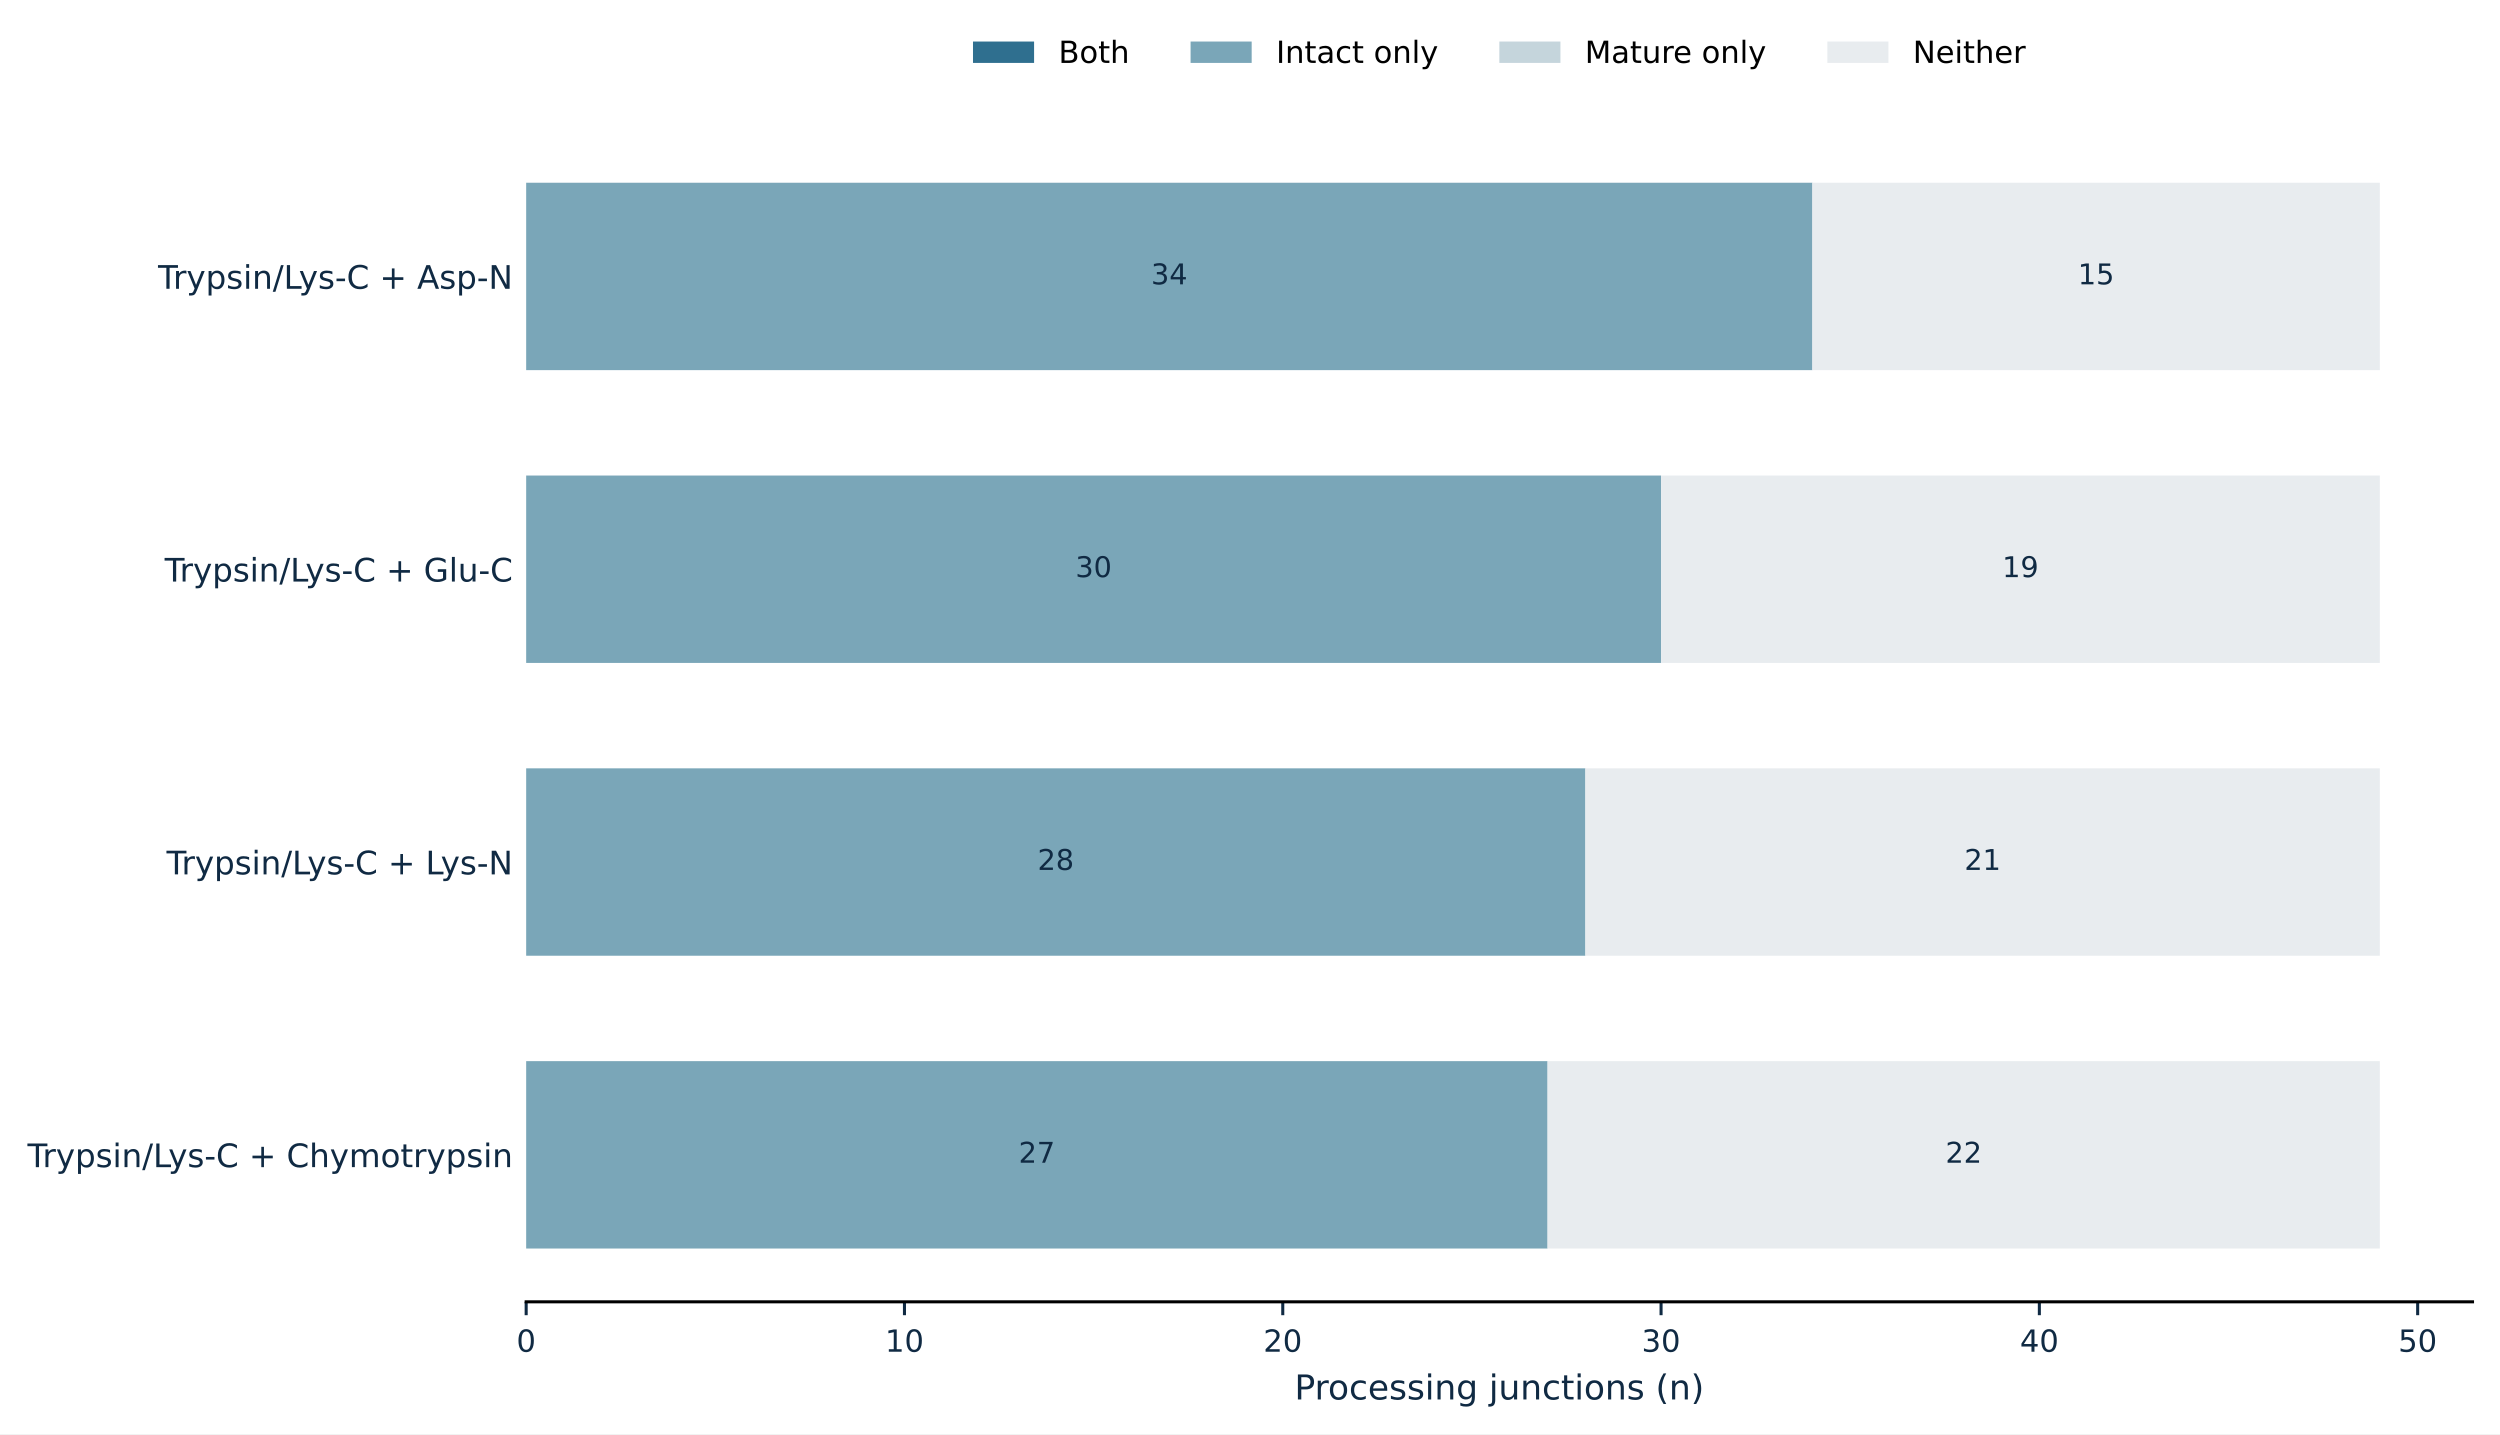
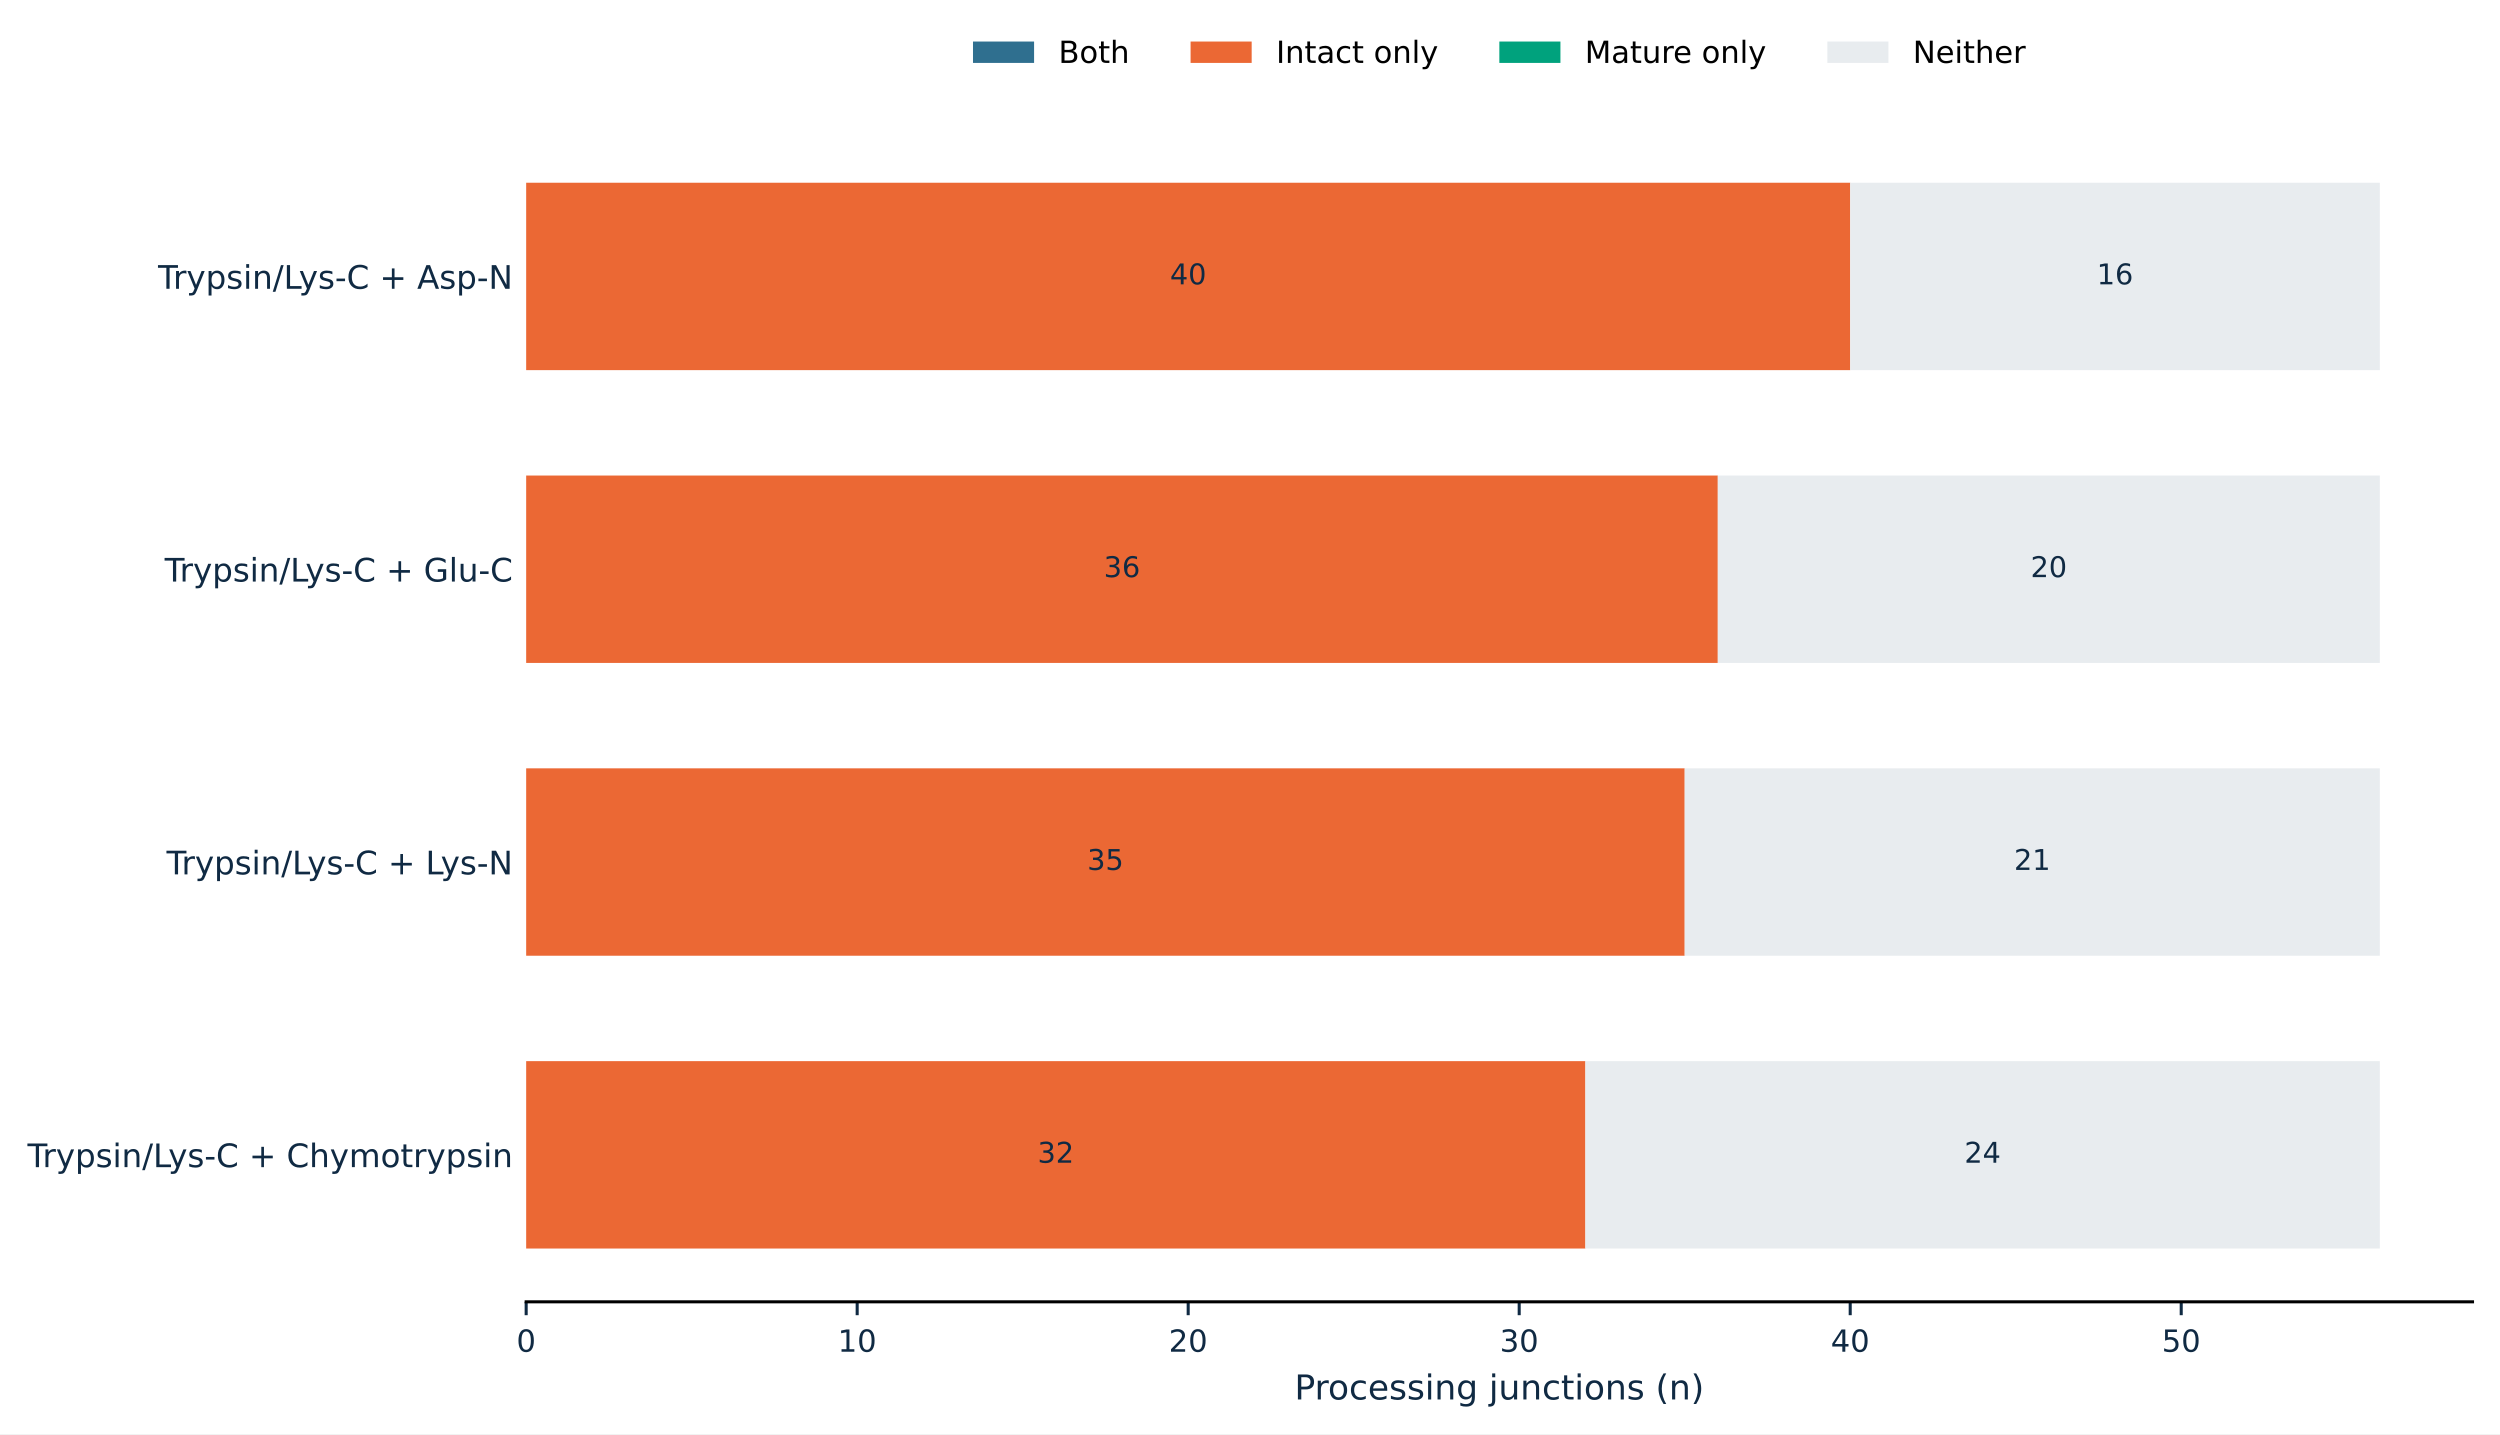
<svg xmlns="http://www.w3.org/2000/svg" xmlns:xlink="http://www.w3.org/1999/xlink" width="654.78pt" height="375.615pt" viewBox="0 0 654.78 375.615" version="1.1">
  <defs>
    <style type="text/css">*{stroke-linejoin: round; stroke-linecap: butt}</style>
  </defs>
  <g id="figure_1">
    <g id="patch_1">
      <path d="M 0 375.615 L 654.78 375.615 L 654.78 0 L 0 0 z " style="fill: #ffffff" />
    </g>
    <g id="axes_1">
      <g id="patch_2">
        <path d="M 137.81 340.962 L 647.58 340.962 L 647.58 33.906 L 137.81 33.906 z " style="fill: #ffffff" />
      </g>
      <g id="patch_3">
        <path d="M 137.81 327.005 L 137.81 327.005 L 137.81 277.925 L 137.81 277.925 z " clip-path="url(#pe9ad11eda8)" style="fill: #2f6f8f" />
      </g>
      <g id="patch_4">
        <path d="M 137.81 250.318 L 137.81 250.318 L 137.81 201.238 L 137.81 201.238 z " clip-path="url(#pe9ad11eda8)" style="fill: #2f6f8f" />
      </g>
      <g id="patch_5">
        <path d="M 137.81 173.63 L 137.81 173.63 L 137.81 124.55 L 137.81 124.55 z " clip-path="url(#pe9ad11eda8)" style="fill: #2f6f8f" />
      </g>
      <g id="patch_6">
        <path d="M 137.81 96.943 L 137.81 96.943 L 137.81 47.863 L 137.81 47.863 z " clip-path="url(#pe9ad11eda8)" style="fill: #2f6f8f" />
      </g>
      <g id="patch_7">
-         <path d="M 137.81 327.005 L 405.327 327.005 L 405.327 277.925 L 137.81 277.925 z " clip-path="url(#pe9ad11eda8)" style="fill: #7aa6b8" />
+         <path d="M 137.81 327.005 L 415.235 327.005 L 415.235 277.925 L 137.81 277.925 z " clip-path="url(#pe9ad11eda8)" style="fill: #eb6834" />
      </g>
      <g id="patch_8">
-         <path d="M 137.81 250.318 L 415.235 250.318 L 415.235 201.238 L 137.81 201.238 z " clip-path="url(#pe9ad11eda8)" style="fill: #7aa6b8" />
+         <path d="M 137.81 250.318 L 441.244 250.318 L 441.244 201.238 L 137.81 201.238 z " clip-path="url(#pe9ad11eda8)" style="fill: #eb6834" />
      </g>
      <g id="patch_9">
-         <path d="M 137.81 173.63 L 435.052 173.63 L 435.052 124.55 L 137.81 124.55 z " clip-path="url(#pe9ad11eda8)" style="fill: #7aa6b8" />
+         <path d="M 137.81 173.63 L 449.914 173.63 L 449.914 124.55 L 137.81 124.55 z " clip-path="url(#pe9ad11eda8)" style="fill: #eb6834" />
      </g>
      <g id="patch_10">
-         <path d="M 137.81 96.943 L 474.684 96.943 L 474.684 47.863 L 137.81 47.863 z " clip-path="url(#pe9ad11eda8)" style="fill: #7aa6b8" />
+         <path d="M 137.81 96.943 L 484.592 96.943 L 484.592 47.863 L 137.81 47.863 z " clip-path="url(#pe9ad11eda8)" style="fill: #eb6834" />
      </g>
      <g id="patch_11">
-         <path d="M 405.327 327.005 L 405.327 327.005 L 405.327 277.925 L 405.327 277.925 z " clip-path="url(#pe9ad11eda8)" style="fill: #c5d5dc" />
+         <path d="M 415.235 327.005 L 415.235 327.005 L 415.235 277.925 L 415.235 277.925 z " clip-path="url(#pe9ad11eda8)" style="fill: #00a27d" />
      </g>
      <g id="patch_12">
-         <path d="M 415.235 250.318 L 415.235 250.318 L 415.235 201.238 L 415.235 201.238 z " clip-path="url(#pe9ad11eda8)" style="fill: #c5d5dc" />
+         <path d="M 441.244 250.318 L 441.244 250.318 L 441.244 201.238 L 441.244 201.238 z " clip-path="url(#pe9ad11eda8)" style="fill: #00a27d" />
      </g>
      <g id="patch_13">
-         <path d="M 435.052 173.63 L 435.052 173.63 L 435.052 124.55 L 435.052 124.55 z " clip-path="url(#pe9ad11eda8)" style="fill: #c5d5dc" />
+         <path d="M 449.914 173.63 L 449.914 173.63 L 449.914 124.55 L 449.914 124.55 z " clip-path="url(#pe9ad11eda8)" style="fill: #00a27d" />
      </g>
      <g id="patch_14">
-         <path d="M 474.684 96.943 L 474.684 96.943 L 474.684 47.863 L 474.684 47.863 z " clip-path="url(#pe9ad11eda8)" style="fill: #c5d5dc" />
+         <path d="M 484.592 96.943 L 484.592 96.943 L 484.592 47.863 L 484.592 47.863 z " clip-path="url(#pe9ad11eda8)" style="fill: #00a27d" />
      </g>
      <g id="patch_15">
-         <path d="M 405.327 327.005 L 623.305 327.005 L 623.305 277.925 L 405.327 277.925 z " clip-path="url(#pe9ad11eda8)" style="fill: #e8ecef" />
+         <path d="M 415.235 327.005 L 623.305 327.005 L 623.305 277.925 L 415.235 277.925 z " clip-path="url(#pe9ad11eda8)" style="fill: #e8ecef" />
      </g>
      <g id="patch_16">
-         <path d="M 415.235 250.318 L 623.305 250.318 L 623.305 201.238 L 415.235 201.238 z " clip-path="url(#pe9ad11eda8)" style="fill: #e8ecef" />
+         <path d="M 441.244 250.318 L 623.305 250.318 L 623.305 201.238 L 441.244 201.238 z " clip-path="url(#pe9ad11eda8)" style="fill: #e8ecef" />
      </g>
      <g id="patch_17">
-         <path d="M 435.052 173.63 L 623.305 173.63 L 623.305 124.55 L 435.052 124.55 z " clip-path="url(#pe9ad11eda8)" style="fill: #e8ecef" />
+         <path d="M 449.914 173.63 L 623.305 173.63 L 623.305 124.55 L 449.914 124.55 z " clip-path="url(#pe9ad11eda8)" style="fill: #e8ecef" />
      </g>
      <g id="patch_18">
-         <path d="M 474.684 96.943 L 623.305 96.943 L 623.305 47.863 L 474.684 47.863 z " clip-path="url(#pe9ad11eda8)" style="fill: #e8ecef" />
+         <path d="M 484.592 96.943 L 623.305 96.943 L 623.305 47.863 L 484.592 47.863 z " clip-path="url(#pe9ad11eda8)" style="fill: #e8ecef" />
      </g>
      <g id="matplotlib.axis_1">
        <g id="xtick_1">
          <g id="line2d_1">
            <defs>
              <path id="ma502ccc87b" d="M 0 0 L 0 3.5 " style="stroke: #102a43; stroke-width: 0.8" />
            </defs>
            <g>
              <use xlink:href="#ma502ccc87b" x="137.81" y="340.962" style="fill: #102a43; stroke: #102a43; stroke-width: 0.8" />
            </g>
          </g>
          <g id="text_1">
            <g style="fill: #102a43" transform="translate(135.2645 354.0412) scale(0.08 -0.08)">
              <defs>
                <path id="DejaVuSans-30" d="M 2034 4250 Q 1547 4250 1301 3770 Q 1056 3291 1056 2328 Q 1056 1369 1301 889 Q 1547 409 2034 409 Q 2525 409 2770 889 Q 3016 1369 3016 2328 Q 3016 3291 2770 3770 Q 2525 4250 2034 4250 z M 2034 4750 Q 2819 4750 3233 4129 Q 3647 3509 3647 2328 Q 3647 1150 3233 529 Q 2819 -91 2034 -91 Q 1250 -91 836 529 Q 422 1150 422 2328 Q 422 3509 836 4129 Q 1250 4750 2034 4750 z " transform="scale(0.015625)" />
              </defs>
              <use xlink:href="#DejaVuSans-30" />
            </g>
          </g>
        </g>
        <g id="xtick_2">
          <g id="line2d_2">
            <g>
-               <use xlink:href="#ma502ccc87b" x="236.89" y="340.962" style="fill: #102a43; stroke: #102a43; stroke-width: 0.8" />
+               <use xlink:href="#ma502ccc87b" x="224.505" y="340.962" style="fill: #102a43; stroke: #102a43; stroke-width: 0.8" />
            </g>
          </g>
          <g id="text_2">
-             <g style="fill: #102a43" transform="translate(231.8002 354.0412) scale(0.08 -0.08)">
+             <g style="fill: #102a43" transform="translate(219.4151 354.0412) scale(0.08 -0.08)">
              <defs>
                <path id="DejaVuSans-31" d="M 794 531 L 1825 531 L 1825 4091 L 703 3866 L 703 4441 L 1819 4666 L 2450 4666 L 2450 531 L 3481 531 L 3481 0 L 794 0 L 794 531 z " transform="scale(0.015625)" />
              </defs>
              <use xlink:href="#DejaVuSans-31" />
              <use xlink:href="#DejaVuSans-30" transform="translate(63.62305 0)" />
            </g>
          </g>
        </g>
        <g id="xtick_3">
          <g id="line2d_3">
            <g>
-               <use xlink:href="#ma502ccc87b" x="335.971" y="340.962" style="fill: #102a43; stroke: #102a43; stroke-width: 0.8" />
+               <use xlink:href="#ma502ccc87b" x="311.201" y="340.962" style="fill: #102a43; stroke: #102a43; stroke-width: 0.8" />
            </g>
          </g>
          <g id="text_3">
-             <g style="fill: #102a43" transform="translate(330.8809 354.0412) scale(0.08 -0.08)">
+             <g style="fill: #102a43" transform="translate(306.1107 354.0412) scale(0.08 -0.08)">
              <defs>
                <path id="DejaVuSans-32" d="M 1228 531 L 3431 531 L 3431 0 L 469 0 L 469 531 Q 828 903 1448 1529 Q 2069 2156 2228 2338 Q 2531 2678 2651 2914 Q 2772 3150 2772 3378 Q 2772 3750 2511 3984 Q 2250 4219 1831 4219 Q 1534 4219 1204 4116 Q 875 4013 500 3803 L 500 4441 Q 881 4594 1212 4672 Q 1544 4750 1819 4750 Q 2544 4750 2975 4387 Q 3406 4025 3406 3419 Q 3406 3131 3298 2873 Q 3191 2616 2906 2266 Q 2828 2175 2409 1742 Q 1991 1309 1228 531 z " transform="scale(0.015625)" />
              </defs>
              <use xlink:href="#DejaVuSans-32" />
              <use xlink:href="#DejaVuSans-30" transform="translate(63.62305 0)" />
            </g>
          </g>
        </g>
        <g id="xtick_4">
          <g id="line2d_4">
            <g>
-               <use xlink:href="#ma502ccc87b" x="435.052" y="340.962" style="fill: #102a43; stroke: #102a43; stroke-width: 0.8" />
+               <use xlink:href="#ma502ccc87b" x="397.896" y="340.962" style="fill: #102a43; stroke: #102a43; stroke-width: 0.8" />
            </g>
          </g>
          <g id="text_4">
-             <g style="fill: #102a43" transform="translate(429.9615 354.0412) scale(0.08 -0.08)">
+             <g style="fill: #102a43" transform="translate(392.8063 354.0412) scale(0.08 -0.08)">
              <defs>
                <path id="DejaVuSans-33" d="M 2597 2516 Q 3050 2419 3304 2112 Q 3559 1806 3559 1356 Q 3559 666 3084 287 Q 2609 -91 1734 -91 Q 1441 -91 1130 -33 Q 819 25 488 141 L 488 750 Q 750 597 1062 519 Q 1375 441 1716 441 Q 2309 441 2620 675 Q 2931 909 2931 1356 Q 2931 1769 2642 2001 Q 2353 2234 1838 2234 L 1294 2234 L 1294 2753 L 1863 2753 Q 2328 2753 2575 2939 Q 2822 3125 2822 3475 Q 2822 3834 2567 4026 Q 2313 4219 1838 4219 Q 1578 4219 1281 4162 Q 984 4106 628 3988 L 628 4550 Q 988 4650 1302 4700 Q 1616 4750 1894 4750 Q 2613 4750 3031 4423 Q 3450 4097 3450 3541 Q 3450 3153 3228 2886 Q 3006 2619 2597 2516 z " transform="scale(0.015625)" />
              </defs>
              <use xlink:href="#DejaVuSans-33" />
              <use xlink:href="#DejaVuSans-30" transform="translate(63.62305 0)" />
            </g>
          </g>
        </g>
        <g id="xtick_5">
          <g id="line2d_5">
            <g>
-               <use xlink:href="#ma502ccc87b" x="534.132" y="340.962" style="fill: #102a43; stroke: #102a43; stroke-width: 0.8" />
+               <use xlink:href="#ma502ccc87b" x="484.592" y="340.962" style="fill: #102a43; stroke: #102a43; stroke-width: 0.8" />
            </g>
          </g>
          <g id="text_5">
-             <g style="fill: #102a43" transform="translate(529.0422 354.0412) scale(0.08 -0.08)">
+             <g style="fill: #102a43" transform="translate(479.5018 354.0412) scale(0.08 -0.08)">
              <defs>
                <path id="DejaVuSans-34" d="M 2419 4116 L 825 1625 L 2419 1625 L 2419 4116 z M 2253 4666 L 3047 4666 L 3047 1625 L 3713 1625 L 3713 1100 L 3047 1100 L 3047 0 L 2419 0 L 2419 1100 L 313 1100 L 313 1709 L 2253 4666 z " transform="scale(0.015625)" />
              </defs>
              <use xlink:href="#DejaVuSans-34" />
              <use xlink:href="#DejaVuSans-30" transform="translate(63.62305 0)" />
            </g>
          </g>
        </g>
        <g id="xtick_6">
          <g id="line2d_6">
            <g>
-               <use xlink:href="#ma502ccc87b" x="633.213" y="340.962" style="fill: #102a43; stroke: #102a43; stroke-width: 0.8" />
+               <use xlink:href="#ma502ccc87b" x="571.287" y="340.962" style="fill: #102a43; stroke: #102a43; stroke-width: 0.8" />
            </g>
          </g>
          <g id="text_6">
-             <g style="fill: #102a43" transform="translate(628.1228 354.0412) scale(0.08 -0.08)">
+             <g style="fill: #102a43" transform="translate(566.1974 354.0412) scale(0.08 -0.08)">
              <defs>
                <path id="DejaVuSans-35" d="M 691 4666 L 3169 4666 L 3169 4134 L 1269 4134 L 1269 2991 Q 1406 3038 1543 3061 Q 1681 3084 1819 3084 Q 2600 3084 3056 2656 Q 3513 2228 3513 1497 Q 3513 744 3044 326 Q 2575 -91 1722 -91 Q 1428 -91 1123 -41 Q 819 9 494 109 L 494 744 Q 775 591 1075 516 Q 1375 441 1709 441 Q 2250 441 2565 725 Q 2881 1009 2881 1497 Q 2881 1984 2565 2268 Q 2250 2553 1709 2553 Q 1456 2553 1204 2497 Q 953 2441 691 2322 L 691 4666 z " transform="scale(0.015625)" />
              </defs>
              <use xlink:href="#DejaVuSans-35" />
              <use xlink:href="#DejaVuSans-30" transform="translate(63.62305 0)" />
            </g>
          </g>
        </g>
        <g id="text_7">
          <g style="fill: #102a43" transform="translate(339.0517 366.5436) scale(0.09 -0.09)">
            <defs>
              <path id="DejaVuSans-50" d="M 1259 4147 L 1259 2394 L 2053 2394 Q 2494 2394 2734 2622 Q 2975 2850 2975 3272 Q 2975 3691 2734 3919 Q 2494 4147 2053 4147 L 1259 4147 z M 628 4666 L 2053 4666 Q 2838 4666 3239 4311 Q 3641 3956 3641 3272 Q 3641 2581 3239 2228 Q 2838 1875 2053 1875 L 1259 1875 L 1259 0 L 628 0 L 628 4666 z " transform="scale(0.015625)" />
              <path id="DejaVuSans-72" d="M 2631 2963 Q 2534 3019 2420 3045 Q 2306 3072 2169 3072 Q 1681 3072 1420 2755 Q 1159 2438 1159 1844 L 1159 0 L 581 0 L 581 3500 L 1159 3500 L 1159 2956 Q 1341 3275 1631 3429 Q 1922 3584 2338 3584 Q 2397 3584 2469 3576 Q 2541 3569 2628 3553 L 2631 2963 z " transform="scale(0.015625)" />
              <path id="DejaVuSans-6f" d="M 1959 3097 Q 1497 3097 1228 2736 Q 959 2375 959 1747 Q 959 1119 1226 758 Q 1494 397 1959 397 Q 2419 397 2687 759 Q 2956 1122 2956 1747 Q 2956 2369 2687 2733 Q 2419 3097 1959 3097 z M 1959 3584 Q 2709 3584 3137 3096 Q 3566 2609 3566 1747 Q 3566 888 3137 398 Q 2709 -91 1959 -91 Q 1206 -91 779 398 Q 353 888 353 1747 Q 353 2609 779 3096 Q 1206 3584 1959 3584 z " transform="scale(0.015625)" />
              <path id="DejaVuSans-63" d="M 3122 3366 L 3122 2828 Q 2878 2963 2633 3030 Q 2388 3097 2138 3097 Q 1578 3097 1268 2742 Q 959 2388 959 1747 Q 959 1106 1268 751 Q 1578 397 2138 397 Q 2388 397 2633 464 Q 2878 531 3122 666 L 3122 134 Q 2881 22 2623 -34 Q 2366 -91 2075 -91 Q 1284 -91 818 406 Q 353 903 353 1747 Q 353 2603 823 3093 Q 1294 3584 2113 3584 Q 2378 3584 2631 3529 Q 2884 3475 3122 3366 z " transform="scale(0.015625)" />
              <path id="DejaVuSans-65" d="M 3597 1894 L 3597 1613 L 953 1613 Q 991 1019 1311 708 Q 1631 397 2203 397 Q 2534 397 2845 478 Q 3156 559 3463 722 L 3463 178 Q 3153 47 2828 -22 Q 2503 -91 2169 -91 Q 1331 -91 842 396 Q 353 884 353 1716 Q 353 2575 817 3079 Q 1281 3584 2069 3584 Q 2775 3584 3186 3129 Q 3597 2675 3597 1894 z M 3022 2063 Q 3016 2534 2758 2815 Q 2500 3097 2075 3097 Q 1594 3097 1305 2825 Q 1016 2553 972 2059 L 3022 2063 z " transform="scale(0.015625)" />
              <path id="DejaVuSans-73" d="M 2834 3397 L 2834 2853 Q 2591 2978 2328 3040 Q 2066 3103 1784 3103 Q 1356 3103 1142 2972 Q 928 2841 928 2578 Q 928 2378 1081 2264 Q 1234 2150 1697 2047 L 1894 2003 Q 2506 1872 2764 1633 Q 3022 1394 3022 966 Q 3022 478 2636 193 Q 2250 -91 1575 -91 Q 1294 -91 989 -36 Q 684 19 347 128 L 347 722 Q 666 556 975 473 Q 1284 391 1588 391 Q 1994 391 2212 530 Q 2431 669 2431 922 Q 2431 1156 2273 1281 Q 2116 1406 1581 1522 L 1381 1569 Q 847 1681 609 1914 Q 372 2147 372 2553 Q 372 3047 722 3315 Q 1072 3584 1716 3584 Q 2034 3584 2315 3537 Q 2597 3491 2834 3397 z " transform="scale(0.015625)" />
              <path id="DejaVuSans-69" d="M 603 3500 L 1178 3500 L 1178 0 L 603 0 L 603 3500 z M 603 4863 L 1178 4863 L 1178 4134 L 603 4134 L 603 4863 z " transform="scale(0.015625)" />
              <path id="DejaVuSans-6e" d="M 3513 2113 L 3513 0 L 2938 0 L 2938 2094 Q 2938 2591 2744 2837 Q 2550 3084 2163 3084 Q 1697 3084 1428 2787 Q 1159 2491 1159 1978 L 1159 0 L 581 0 L 581 3500 L 1159 3500 L 1159 2956 Q 1366 3272 1645 3428 Q 1925 3584 2291 3584 Q 2894 3584 3203 3211 Q 3513 2838 3513 2113 z " transform="scale(0.015625)" />
              <path id="DejaVuSans-67" d="M 2906 1791 Q 2906 2416 2648 2759 Q 2391 3103 1925 3103 Q 1463 3103 1205 2759 Q 947 2416 947 1791 Q 947 1169 1205 825 Q 1463 481 1925 481 Q 2391 481 2648 825 Q 2906 1169 2906 1791 z M 3481 434 Q 3481 -459 3084 -895 Q 2688 -1331 1869 -1331 Q 1566 -1331 1297 -1286 Q 1028 -1241 775 -1147 L 775 -588 Q 1028 -725 1275 -790 Q 1522 -856 1778 -856 Q 2344 -856 2625 -561 Q 2906 -266 2906 331 L 2906 616 Q 2728 306 2450 153 Q 2172 0 1784 0 Q 1141 0 747 490 Q 353 981 353 1791 Q 353 2603 747 3093 Q 1141 3584 1784 3584 Q 2172 3584 2450 3431 Q 2728 3278 2906 2969 L 2906 3500 L 3481 3500 L 3481 434 z " transform="scale(0.015625)" />
              <path id="DejaVuSans-20" transform="scale(0.015625)" />
              <path id="DejaVuSans-6a" d="M 603 3500 L 1178 3500 L 1178 -63 Q 1178 -731 923 -1031 Q 669 -1331 103 -1331 L -116 -1331 L -116 -844 L 38 -844 Q 366 -844 484 -692 Q 603 -541 603 -63 L 603 3500 z M 603 4863 L 1178 4863 L 1178 4134 L 603 4134 L 603 4863 z " transform="scale(0.015625)" />
              <path id="DejaVuSans-75" d="M 544 1381 L 544 3500 L 1119 3500 L 1119 1403 Q 1119 906 1312 657 Q 1506 409 1894 409 Q 2359 409 2629 706 Q 2900 1003 2900 1516 L 2900 3500 L 3475 3500 L 3475 0 L 2900 0 L 2900 538 Q 2691 219 2414 64 Q 2138 -91 1772 -91 Q 1169 -91 856 284 Q 544 659 544 1381 z M 1991 3584 L 1991 3584 z " transform="scale(0.015625)" />
              <path id="DejaVuSans-74" d="M 1172 4494 L 1172 3500 L 2356 3500 L 2356 3053 L 1172 3053 L 1172 1153 Q 1172 725 1289 603 Q 1406 481 1766 481 L 2356 481 L 2356 0 L 1766 0 Q 1100 0 847 248 Q 594 497 594 1153 L 594 3053 L 172 3053 L 172 3500 L 594 3500 L 594 4494 L 1172 4494 z " transform="scale(0.015625)" />
              <path id="DejaVuSans-28" d="M 1984 4856 Q 1566 4138 1362 3434 Q 1159 2731 1159 2009 Q 1159 1288 1364 580 Q 1569 -128 1984 -844 L 1484 -844 Q 1016 -109 783 600 Q 550 1309 550 2009 Q 550 2706 781 3412 Q 1013 4119 1484 4856 L 1984 4856 z " transform="scale(0.015625)" />
              <path id="DejaVuSans-29" d="M 513 4856 L 1013 4856 Q 1481 4119 1714 3412 Q 1947 2706 1947 2009 Q 1947 1309 1714 600 Q 1481 -109 1013 -844 L 513 -844 Q 928 -128 1133 580 Q 1338 1288 1338 2009 Q 1338 2731 1133 3434 Q 928 4138 513 4856 z " transform="scale(0.015625)" />
            </defs>
            <use xlink:href="#DejaVuSans-50" />
            <use xlink:href="#DejaVuSans-72" transform="translate(58.55273 0)" />
            <use xlink:href="#DejaVuSans-6f" transform="translate(97.41602 0)" />
            <use xlink:href="#DejaVuSans-63" transform="translate(158.5977 0)" />
            <use xlink:href="#DejaVuSans-65" transform="translate(213.5781 0)" />
            <use xlink:href="#DejaVuSans-73" transform="translate(275.1016 0)" />
            <use xlink:href="#DejaVuSans-73" transform="translate(327.2012 0)" />
            <use xlink:href="#DejaVuSans-69" transform="translate(379.3008 0)" />
            <use xlink:href="#DejaVuSans-6e" transform="translate(407.084 0)" />
            <use xlink:href="#DejaVuSans-67" transform="translate(470.4629 0)" />
            <use xlink:href="#DejaVuSans-20" transform="translate(533.9395 0)" />
            <use xlink:href="#DejaVuSans-6a" transform="translate(565.7266 0)" />
            <use xlink:href="#DejaVuSans-75" transform="translate(593.5098 0)" />
            <use xlink:href="#DejaVuSans-6e" transform="translate(656.8887 0)" />
            <use xlink:href="#DejaVuSans-63" transform="translate(720.2676 0)" />
            <use xlink:href="#DejaVuSans-74" transform="translate(775.248 0)" />
            <use xlink:href="#DejaVuSans-69" transform="translate(814.457 0)" />
            <use xlink:href="#DejaVuSans-6f" transform="translate(842.2402 0)" />
            <use xlink:href="#DejaVuSans-6e" transform="translate(903.4219 0)" />
            <use xlink:href="#DejaVuSans-73" transform="translate(966.8008 0)" />
            <use xlink:href="#DejaVuSans-20" transform="translate(1018.9 0)" />
            <use xlink:href="#DejaVuSans-28" transform="translate(1050.688 0)" />
            <use xlink:href="#DejaVuSans-6e" transform="translate(1089.701 0)" />
            <use xlink:href="#DejaVuSans-29" transform="translate(1153.08 0)" />
          </g>
        </g>
      </g>
      <g id="matplotlib.axis_2">
        <g id="ytick_1">
          <g id="line2d_7" />
          <g id="text_8">
            <g style="fill: #102a43" transform="translate(7.2 305.6947) scale(0.085 -0.085)">
              <defs>
                <path id="DejaVuSans-54" d="M -19 4666 L 3928 4666 L 3928 4134 L 2272 4134 L 2272 0 L 1638 0 L 1638 4134 L -19 4134 L -19 4666 z " transform="scale(0.015625)" />
                <path id="DejaVuSans-79" d="M 2059 -325 Q 1816 -950 1584 -1140 Q 1353 -1331 966 -1331 L 506 -1331 L 506 -850 L 844 -850 Q 1081 -850 1212 -737 Q 1344 -625 1503 -206 L 1606 56 L 191 3500 L 800 3500 L 1894 763 L 2988 3500 L 3597 3500 L 2059 -325 z " transform="scale(0.015625)" />
                <path id="DejaVuSans-70" d="M 1159 525 L 1159 -1331 L 581 -1331 L 581 3500 L 1159 3500 L 1159 2969 Q 1341 3281 1617 3432 Q 1894 3584 2278 3584 Q 2916 3584 3314 3078 Q 3713 2572 3713 1747 Q 3713 922 3314 415 Q 2916 -91 2278 -91 Q 1894 -91 1617 61 Q 1341 213 1159 525 z M 3116 1747 Q 3116 2381 2855 2742 Q 2594 3103 2138 3103 Q 1681 3103 1420 2742 Q 1159 2381 1159 1747 Q 1159 1113 1420 752 Q 1681 391 2138 391 Q 2594 391 2855 752 Q 3116 1113 3116 1747 z " transform="scale(0.015625)" />
                <path id="DejaVuSans-2f" d="M 1625 4666 L 2156 4666 L 531 -594 L 0 -594 L 1625 4666 z " transform="scale(0.015625)" />
                <path id="DejaVuSans-4c" d="M 628 4666 L 1259 4666 L 1259 531 L 3531 531 L 3531 0 L 628 0 L 628 4666 z " transform="scale(0.015625)" />
                <path id="DejaVuSans-2d" d="M 313 2009 L 1997 2009 L 1997 1497 L 313 1497 L 313 2009 z " transform="scale(0.015625)" />
                <path id="DejaVuSans-43" d="M 4122 4306 L 4122 3641 Q 3803 3938 3442 4084 Q 3081 4231 2675 4231 Q 1875 4231 1450 3742 Q 1025 3253 1025 2328 Q 1025 1406 1450 917 Q 1875 428 2675 428 Q 3081 428 3442 575 Q 3803 722 4122 1019 L 4122 359 Q 3791 134 3420 21 Q 3050 -91 2638 -91 Q 1578 -91 968 557 Q 359 1206 359 2328 Q 359 3453 968 4101 Q 1578 4750 2638 4750 Q 3056 4750 3426 4639 Q 3797 4528 4122 4306 z " transform="scale(0.015625)" />
                <path id="DejaVuSans-2b" d="M 2944 4013 L 2944 2272 L 4684 2272 L 4684 1741 L 2944 1741 L 2944 0 L 2419 0 L 2419 1741 L 678 1741 L 678 2272 L 2419 2272 L 2419 4013 L 2944 4013 z " transform="scale(0.015625)" />
                <path id="DejaVuSans-68" d="M 3513 2113 L 3513 0 L 2938 0 L 2938 2094 Q 2938 2591 2744 2837 Q 2550 3084 2163 3084 Q 1697 3084 1428 2787 Q 1159 2491 1159 1978 L 1159 0 L 581 0 L 581 4863 L 1159 4863 L 1159 2956 Q 1366 3272 1645 3428 Q 1925 3584 2291 3584 Q 2894 3584 3203 3211 Q 3513 2838 3513 2113 z " transform="scale(0.015625)" />
                <path id="DejaVuSans-6d" d="M 3328 2828 Q 3544 3216 3844 3400 Q 4144 3584 4550 3584 Q 5097 3584 5394 3201 Q 5691 2819 5691 2113 L 5691 0 L 5113 0 L 5113 2094 Q 5113 2597 4934 2840 Q 4756 3084 4391 3084 Q 3944 3084 3684 2787 Q 3425 2491 3425 1978 L 3425 0 L 2847 0 L 2847 2094 Q 2847 2600 2669 2842 Q 2491 3084 2119 3084 Q 1678 3084 1418 2786 Q 1159 2488 1159 1978 L 1159 0 L 581 0 L 581 3500 L 1159 3500 L 1159 2956 Q 1356 3278 1631 3431 Q 1906 3584 2284 3584 Q 2666 3584 2933 3390 Q 3200 3197 3328 2828 z " transform="scale(0.015625)" />
              </defs>
              <use xlink:href="#DejaVuSans-54" />
              <use xlink:href="#DejaVuSans-72" transform="translate(46.33398 0)" />
              <use xlink:href="#DejaVuSans-79" transform="translate(87.44727 0)" />
              <use xlink:href="#DejaVuSans-70" transform="translate(146.627 0)" />
              <use xlink:href="#DejaVuSans-73" transform="translate(210.1035 0)" />
              <use xlink:href="#DejaVuSans-69" transform="translate(262.2031 0)" />
              <use xlink:href="#DejaVuSans-6e" transform="translate(289.9863 0)" />
              <use xlink:href="#DejaVuSans-2f" transform="translate(353.3652 0)" />
              <use xlink:href="#DejaVuSans-4c" transform="translate(387.0566 0)" />
              <use xlink:href="#DejaVuSans-79" transform="translate(433.6445 0)" />
              <use xlink:href="#DejaVuSans-73" transform="translate(492.8242 0)" />
              <use xlink:href="#DejaVuSans-2d" transform="translate(544.9238 0)" />
              <use xlink:href="#DejaVuSans-43" transform="translate(581.0078 0)" />
              <use xlink:href="#DejaVuSans-20" transform="translate(650.832 0)" />
              <use xlink:href="#DejaVuSans-2b" transform="translate(682.6191 0)" />
              <use xlink:href="#DejaVuSans-20" transform="translate(766.4082 0)" />
              <use xlink:href="#DejaVuSans-43" transform="translate(798.1953 0)" />
              <use xlink:href="#DejaVuSans-68" transform="translate(868.0195 0)" />
              <use xlink:href="#DejaVuSans-79" transform="translate(931.3984 0)" />
              <use xlink:href="#DejaVuSans-6d" transform="translate(990.5781 0)" />
              <use xlink:href="#DejaVuSans-6f" transform="translate(1087.99 0)" />
              <use xlink:href="#DejaVuSans-74" transform="translate(1149.172 0)" />
              <use xlink:href="#DejaVuSans-72" transform="translate(1188.381 0)" />
              <use xlink:href="#DejaVuSans-79" transform="translate(1229.494 0)" />
              <use xlink:href="#DejaVuSans-70" transform="translate(1288.674 0)" />
              <use xlink:href="#DejaVuSans-73" transform="translate(1352.15 0)" />
              <use xlink:href="#DejaVuSans-69" transform="translate(1404.25 0)" />
              <use xlink:href="#DejaVuSans-6e" transform="translate(1432.033 0)" />
            </g>
          </g>
        </g>
        <g id="ytick_2">
          <g id="line2d_8" />
          <g id="text_9">
            <g style="fill: #102a43" transform="translate(43.61852 229.0072) scale(0.085 -0.085)">
              <defs>
                <path id="DejaVuSans-4e" d="M 628 4666 L 1478 4666 L 3547 763 L 3547 4666 L 4159 4666 L 4159 0 L 3309 0 L 1241 3903 L 1241 0 L 628 0 L 628 4666 z " transform="scale(0.015625)" />
              </defs>
              <use xlink:href="#DejaVuSans-54" />
              <use xlink:href="#DejaVuSans-72" transform="translate(46.33398 0)" />
              <use xlink:href="#DejaVuSans-79" transform="translate(87.44727 0)" />
              <use xlink:href="#DejaVuSans-70" transform="translate(146.627 0)" />
              <use xlink:href="#DejaVuSans-73" transform="translate(210.1035 0)" />
              <use xlink:href="#DejaVuSans-69" transform="translate(262.2031 0)" />
              <use xlink:href="#DejaVuSans-6e" transform="translate(289.9863 0)" />
              <use xlink:href="#DejaVuSans-2f" transform="translate(353.3652 0)" />
              <use xlink:href="#DejaVuSans-4c" transform="translate(387.0566 0)" />
              <use xlink:href="#DejaVuSans-79" transform="translate(433.6445 0)" />
              <use xlink:href="#DejaVuSans-73" transform="translate(492.8242 0)" />
              <use xlink:href="#DejaVuSans-2d" transform="translate(544.9238 0)" />
              <use xlink:href="#DejaVuSans-43" transform="translate(581.0078 0)" />
              <use xlink:href="#DejaVuSans-20" transform="translate(650.832 0)" />
              <use xlink:href="#DejaVuSans-2b" transform="translate(682.6191 0)" />
              <use xlink:href="#DejaVuSans-20" transform="translate(766.4082 0)" />
              <use xlink:href="#DejaVuSans-4c" transform="translate(798.1953 0)" />
              <use xlink:href="#DejaVuSans-79" transform="translate(844.7832 0)" />
              <use xlink:href="#DejaVuSans-73" transform="translate(903.9629 0)" />
              <use xlink:href="#DejaVuSans-2d" transform="translate(956.0625 0)" />
              <use xlink:href="#DejaVuSans-4e" transform="translate(992.1465 0)" />
            </g>
          </g>
        </g>
        <g id="ytick_3">
          <g id="line2d_9" />
          <g id="text_10">
            <g style="fill: #102a43" transform="translate(43.12711 152.3197) scale(0.085 -0.085)">
              <defs>
                <path id="DejaVuSans-47" d="M 3809 666 L 3809 1919 L 2778 1919 L 2778 2438 L 4434 2438 L 4434 434 Q 4069 175 3628 42 Q 3188 -91 2688 -91 Q 1594 -91 976 548 Q 359 1188 359 2328 Q 359 3472 976 4111 Q 1594 4750 2688 4750 Q 3144 4750 3555 4637 Q 3966 4525 4313 4306 L 4313 3634 Q 3963 3931 3569 4081 Q 3175 4231 2741 4231 Q 1884 4231 1454 3753 Q 1025 3275 1025 2328 Q 1025 1384 1454 906 Q 1884 428 2741 428 Q 3075 428 3337 486 Q 3600 544 3809 666 z " transform="scale(0.015625)" />
                <path id="DejaVuSans-6c" d="M 603 4863 L 1178 4863 L 1178 0 L 603 0 L 603 4863 z " transform="scale(0.015625)" />
              </defs>
              <use xlink:href="#DejaVuSans-54" />
              <use xlink:href="#DejaVuSans-72" transform="translate(46.33398 0)" />
              <use xlink:href="#DejaVuSans-79" transform="translate(87.44727 0)" />
              <use xlink:href="#DejaVuSans-70" transform="translate(146.627 0)" />
              <use xlink:href="#DejaVuSans-73" transform="translate(210.1035 0)" />
              <use xlink:href="#DejaVuSans-69" transform="translate(262.2031 0)" />
              <use xlink:href="#DejaVuSans-6e" transform="translate(289.9863 0)" />
              <use xlink:href="#DejaVuSans-2f" transform="translate(353.3652 0)" />
              <use xlink:href="#DejaVuSans-4c" transform="translate(387.0566 0)" />
              <use xlink:href="#DejaVuSans-79" transform="translate(433.6445 0)" />
              <use xlink:href="#DejaVuSans-73" transform="translate(492.8242 0)" />
              <use xlink:href="#DejaVuSans-2d" transform="translate(544.9238 0)" />
              <use xlink:href="#DejaVuSans-43" transform="translate(581.0078 0)" />
              <use xlink:href="#DejaVuSans-20" transform="translate(650.832 0)" />
              <use xlink:href="#DejaVuSans-2b" transform="translate(682.6191 0)" />
              <use xlink:href="#DejaVuSans-20" transform="translate(766.4082 0)" />
              <use xlink:href="#DejaVuSans-47" transform="translate(798.1953 0)" />
              <use xlink:href="#DejaVuSans-6c" transform="translate(875.6855 0)" />
              <use xlink:href="#DejaVuSans-75" transform="translate(903.4688 0)" />
              <use xlink:href="#DejaVuSans-2d" transform="translate(966.8477 0)" />
              <use xlink:href="#DejaVuSans-43" transform="translate(1002.932 0)" />
            </g>
          </g>
        </g>
        <g id="ytick_4">
          <g id="line2d_10" />
          <g id="text_11">
            <g style="fill: #102a43" transform="translate(41.39922 75.63215) scale(0.085 -0.085)">
              <defs>
                <path id="DejaVuSans-41" d="M 2188 4044 L 1331 1722 L 3047 1722 L 2188 4044 z M 1831 4666 L 2547 4666 L 4325 0 L 3669 0 L 3244 1197 L 1141 1197 L 716 0 L 50 0 L 1831 4666 z " transform="scale(0.015625)" />
              </defs>
              <use xlink:href="#DejaVuSans-54" />
              <use xlink:href="#DejaVuSans-72" transform="translate(46.33398 0)" />
              <use xlink:href="#DejaVuSans-79" transform="translate(87.44727 0)" />
              <use xlink:href="#DejaVuSans-70" transform="translate(146.627 0)" />
              <use xlink:href="#DejaVuSans-73" transform="translate(210.1035 0)" />
              <use xlink:href="#DejaVuSans-69" transform="translate(262.2031 0)" />
              <use xlink:href="#DejaVuSans-6e" transform="translate(289.9863 0)" />
              <use xlink:href="#DejaVuSans-2f" transform="translate(353.3652 0)" />
              <use xlink:href="#DejaVuSans-4c" transform="translate(387.0566 0)" />
              <use xlink:href="#DejaVuSans-79" transform="translate(433.6445 0)" />
              <use xlink:href="#DejaVuSans-73" transform="translate(492.8242 0)" />
              <use xlink:href="#DejaVuSans-2d" transform="translate(544.9238 0)" />
              <use xlink:href="#DejaVuSans-43" transform="translate(581.0078 0)" />
              <use xlink:href="#DejaVuSans-20" transform="translate(650.832 0)" />
              <use xlink:href="#DejaVuSans-2b" transform="translate(682.6191 0)" />
              <use xlink:href="#DejaVuSans-20" transform="translate(766.4082 0)" />
              <use xlink:href="#DejaVuSans-41" transform="translate(798.1953 0)" />
              <use xlink:href="#DejaVuSans-73" transform="translate(866.6035 0)" />
              <use xlink:href="#DejaVuSans-70" transform="translate(918.7031 0)" />
              <use xlink:href="#DejaVuSans-2d" transform="translate(982.1797 0)" />
              <use xlink:href="#DejaVuSans-4e" transform="translate(1018.264 0)" />
            </g>
          </g>
        </g>
      </g>
      <g id="patch_19">
        <path d="M 137.81 340.962 L 647.58 340.962 " style="fill: none; stroke: #000000; stroke-width: 0.8; stroke-linejoin: miter; stroke-linecap: square" />
      </g>
      <g id="text_12">
-         <g style="fill: #102a43" transform="translate(266.7965 304.5349) scale(0.075 -0.075)">
+         <g style="fill: #102a43" transform="translate(271.7506 304.5349) scale(0.075 -0.075)">
+           <use xlink:href="#DejaVuSans-33" />
+           <use xlink:href="#DejaVuSans-32" transform="translate(63.62305 0)" />
+         </g>
+       </g>
+       <g id="text_13">
+         <g style="fill: #102a43" transform="translate(284.7549 227.8474) scale(0.075 -0.075)">
+           <use xlink:href="#DejaVuSans-33" />
+           <use xlink:href="#DejaVuSans-35" transform="translate(63.62305 0)" />
+         </g>
+       </g>
+       <g id="text_14">
+         <g style="fill: #102a43" transform="translate(289.0897 151.1599) scale(0.075 -0.075)">
          <defs>
-             <path id="DejaVuSans-37" d="M 525 4666 L 3525 4666 L 3525 4397 L 1831 0 L 1172 0 L 2766 4134 L 525 4134 L 525 4666 z " transform="scale(0.015625)" />
+             <path id="DejaVuSans-36" d="M 2113 2584 Q 1688 2584 1439 2293 Q 1191 2003 1191 1497 Q 1191 994 1439 701 Q 1688 409 2113 409 Q 2538 409 2786 701 Q 3034 994 3034 1497 Q 3034 2003 2786 2293 Q 2538 2584 2113 2584 z M 3366 4563 L 3366 3988 Q 3128 4100 2886 4159 Q 2644 4219 2406 4219 Q 1781 4219 1451 3797 Q 1122 3375 1075 2522 Q 1259 2794 1537 2939 Q 1816 3084 2150 3084 Q 2853 3084 3261 2657 Q 3669 2231 3669 1497 Q 3669 778 3244 343 Q 2819 -91 2113 -91 Q 1303 -91 875 529 Q 447 1150 447 2328 Q 447 3434 972 4092 Q 1497 4750 2381 4750 Q 2619 4750 2861 4703 Q 3103 4656 3366 4563 z " transform="scale(0.015625)" />
          </defs>
+           <use xlink:href="#DejaVuSans-33" />
+           <use xlink:href="#DejaVuSans-36" transform="translate(63.62305 0)" />
+         </g>
+       </g>
+       <g id="text_15">
+         <g style="fill: #102a43" transform="translate(306.4288 74.47234) scale(0.075 -0.075)">
+           <use xlink:href="#DejaVuSans-34" />
+           <use xlink:href="#DejaVuSans-30" transform="translate(63.62305 0)" />
+         </g>
+       </g>
+       <g id="text_16">
+         <g style="fill: #102a43" transform="translate(514.4982 304.5349) scale(0.075 -0.075)">
          <use xlink:href="#DejaVuSans-32" />
-           <use xlink:href="#DejaVuSans-37" transform="translate(63.62305 0)" />
-         </g>
-       </g>
-       <g id="text_13">
-         <g style="fill: #102a43" transform="translate(271.7506 227.8474) scale(0.075 -0.075)">
-           <defs>
-             <path id="DejaVuSans-38" d="M 2034 2216 Q 1584 2216 1326 1975 Q 1069 1734 1069 1313 Q 1069 891 1326 650 Q 1584 409 2034 409 Q 2484 409 2743 651 Q 3003 894 3003 1313 Q 3003 1734 2745 1975 Q 2488 2216 2034 2216 z M 1403 2484 Q 997 2584 770 2862 Q 544 3141 544 3541 Q 544 4100 942 4425 Q 1341 4750 2034 4750 Q 2731 4750 3128 4425 Q 3525 4100 3525 3541 Q 3525 3141 3298 2862 Q 3072 2584 2669 2484 Q 3125 2378 3379 2068 Q 3634 1759 3634 1313 Q 3634 634 3220 271 Q 2806 -91 2034 -91 Q 1263 -91 848 271 Q 434 634 434 1313 Q 434 1759 690 2068 Q 947 2378 1403 2484 z M 1172 3481 Q 1172 3119 1398 2916 Q 1625 2713 2034 2713 Q 2441 2713 2670 2916 Q 2900 3119 2900 3481 Q 2900 3844 2670 4047 Q 2441 4250 2034 4250 Q 1625 4250 1398 4047 Q 1172 3844 1172 3481 z " transform="scale(0.015625)" />
-           </defs>
-           <use xlink:href="#DejaVuSans-32" />
-           <use xlink:href="#DejaVuSans-38" transform="translate(63.62305 0)" />
-         </g>
-       </g>
-       <g id="text_14">
-         <g style="fill: #102a43" transform="translate(281.6586 151.1599) scale(0.075 -0.075)">
-           <use xlink:href="#DejaVuSans-33" />
-           <use xlink:href="#DejaVuSans-30" transform="translate(63.62305 0)" />
-         </g>
-       </g>
-       <g id="text_15">
-         <g style="fill: #102a43" transform="translate(301.4748 74.47234) scale(0.075 -0.075)">
-           <use xlink:href="#DejaVuSans-33" />
          <use xlink:href="#DejaVuSans-34" transform="translate(63.62305 0)" />
        </g>
      </g>
-       <g id="text_16">
-         <g style="fill: #102a43" transform="translate(509.5442 304.5349) scale(0.075 -0.075)">
-           <use xlink:href="#DejaVuSans-32" />
-           <use xlink:href="#DejaVuSans-32" transform="translate(63.62305 0)" />
-         </g>
-       </g>
      <g id="text_17">
-         <g style="fill: #102a43" transform="translate(514.4982 227.8474) scale(0.075 -0.075)">
+         <g style="fill: #102a43" transform="translate(527.5025 227.8474) scale(0.075 -0.075)">
          <use xlink:href="#DejaVuSans-32" />
          <use xlink:href="#DejaVuSans-31" transform="translate(63.62305 0)" />
        </g>
      </g>
      <g id="text_18">
-         <g style="fill: #102a43" transform="translate(524.4063 151.1599) scale(0.075 -0.075)">
-           <defs>
-             <path id="DejaVuSans-39" d="M 703 97 L 703 672 Q 941 559 1184 500 Q 1428 441 1663 441 Q 2288 441 2617 861 Q 2947 1281 2994 2138 Q 2813 1869 2534 1725 Q 2256 1581 1919 1581 Q 1219 1581 811 2004 Q 403 2428 403 3163 Q 403 3881 828 4315 Q 1253 4750 1959 4750 Q 2769 4750 3195 4129 Q 3622 3509 3622 2328 Q 3622 1225 3098 567 Q 2575 -91 1691 -91 Q 1453 -91 1209 -44 Q 966 3 703 97 z M 1959 2075 Q 2384 2075 2632 2365 Q 2881 2656 2881 3163 Q 2881 3666 2632 3958 Q 2384 4250 1959 4250 Q 1534 4250 1286 3958 Q 1038 3666 1038 3163 Q 1038 2656 1286 2365 Q 1534 2075 1959 2075 z " transform="scale(0.015625)" />
-           </defs>
+         <g style="fill: #102a43" transform="translate(531.8373 151.1599) scale(0.075 -0.075)">
+           <use xlink:href="#DejaVuSans-32" />
+           <use xlink:href="#DejaVuSans-30" transform="translate(63.62305 0)" />
+         </g>
+       </g>
+       <g id="text_19">
+         <g style="fill: #102a43" transform="translate(549.1764 74.47234) scale(0.075 -0.075)">
          <use xlink:href="#DejaVuSans-31" />
-           <use xlink:href="#DejaVuSans-39" transform="translate(63.62305 0)" />
-         </g>
-       </g>
-       <g id="text_19">
-         <g style="fill: #102a43" transform="translate(544.2224 74.47234) scale(0.075 -0.075)">
-           <use xlink:href="#DejaVuSans-31" />
-           <use xlink:href="#DejaVuSans-35" transform="translate(63.62305 0)" />
+           <use xlink:href="#DejaVuSans-36" transform="translate(63.62305 0)" />
        </g>
      </g>
      <g id="legend_1">
        <g id="patch_20">
          <path d="M 254.838 16.479 L 270.838 16.479 L 270.838 10.879 L 254.838 10.879 z " style="fill: #2f6f8f" />
        </g>
        <g id="text_20">
          <g transform="translate(277.2377 16.47875) scale(0.08 -0.08)">
            <defs>
              <path id="DejaVuSans-42" d="M 1259 2228 L 1259 519 L 2272 519 Q 2781 519 3026 730 Q 3272 941 3272 1375 Q 3272 1813 3026 2020 Q 2781 2228 2272 2228 L 1259 2228 z M 1259 4147 L 1259 2741 L 2194 2741 Q 2656 2741 2882 2914 Q 3109 3088 3109 3444 Q 3109 3797 2882 3972 Q 2656 4147 2194 4147 L 1259 4147 z M 628 4666 L 2241 4666 Q 2963 4666 3353 4366 Q 3744 4066 3744 3513 Q 3744 3084 3544 2831 Q 3344 2578 2956 2516 Q 3422 2416 3680 2098 Q 3938 1781 3938 1306 Q 3938 681 3513 340 Q 3088 0 2303 0 L 628 0 L 628 4666 z " transform="scale(0.015625)" />
            </defs>
            <use xlink:href="#DejaVuSans-42" />
            <use xlink:href="#DejaVuSans-6f" transform="translate(68.60352 0)" />
            <use xlink:href="#DejaVuSans-74" transform="translate(129.7852 0)" />
            <use xlink:href="#DejaVuSans-68" transform="translate(168.9941 0)" />
          </g>
        </g>
        <g id="patch_21">
-           <path d="M 311.828 16.479 L 327.828 16.479 L 327.828 10.879 L 311.828 10.879 z " style="fill: #7aa6b8" />
+           <path d="M 311.828 16.479 L 327.828 16.479 L 327.828 10.879 L 311.828 10.879 z " style="fill: #eb6834" />
        </g>
        <g id="text_21">
          <g transform="translate(334.2277 16.47875) scale(0.08 -0.08)">
            <defs>
              <path id="DejaVuSans-49" d="M 628 4666 L 1259 4666 L 1259 0 L 628 0 L 628 4666 z " transform="scale(0.015625)" />
              <path id="DejaVuSans-61" d="M 2194 1759 Q 1497 1759 1228 1600 Q 959 1441 959 1056 Q 959 750 1161 570 Q 1363 391 1709 391 Q 2188 391 2477 730 Q 2766 1069 2766 1631 L 2766 1759 L 2194 1759 z M 3341 1997 L 3341 0 L 2766 0 L 2766 531 Q 2569 213 2275 61 Q 1981 -91 1556 -91 Q 1019 -91 701 211 Q 384 513 384 1019 Q 384 1609 779 1909 Q 1175 2209 1959 2209 L 2766 2209 L 2766 2266 Q 2766 2663 2505 2880 Q 2244 3097 1772 3097 Q 1472 3097 1187 3025 Q 903 2953 641 2809 L 641 3341 Q 956 3463 1253 3523 Q 1550 3584 1831 3584 Q 2591 3584 2966 3190 Q 3341 2797 3341 1997 z " transform="scale(0.015625)" />
            </defs>
            <use xlink:href="#DejaVuSans-49" />
            <use xlink:href="#DejaVuSans-6e" transform="translate(29.49219 0)" />
            <use xlink:href="#DejaVuSans-74" transform="translate(92.87109 0)" />
            <use xlink:href="#DejaVuSans-61" transform="translate(132.0801 0)" />
            <use xlink:href="#DejaVuSans-63" transform="translate(193.3594 0)" />
            <use xlink:href="#DejaVuSans-74" transform="translate(248.3398 0)" />
            <use xlink:href="#DejaVuSans-20" transform="translate(287.5488 0)" />
            <use xlink:href="#DejaVuSans-6f" transform="translate(319.3359 0)" />
            <use xlink:href="#DejaVuSans-6e" transform="translate(380.5176 0)" />
            <use xlink:href="#DejaVuSans-6c" transform="translate(443.8965 0)" />
            <use xlink:href="#DejaVuSans-79" transform="translate(471.6797 0)" />
          </g>
        </g>
        <g id="patch_22">
-           <path d="M 392.696 16.479 L 408.696 16.479 L 408.696 10.879 L 392.696 10.879 z " style="fill: #c5d5dc" />
+           <path d="M 392.696 16.479 L 408.696 16.479 L 408.696 10.879 L 392.696 10.879 z " style="fill: #00a27d" />
        </g>
        <g id="text_22">
          <g transform="translate(415.0964 16.47875) scale(0.08 -0.08)">
            <defs>
              <path id="DejaVuSans-4d" d="M 628 4666 L 1569 4666 L 2759 1491 L 3956 4666 L 4897 4666 L 4897 0 L 4281 0 L 4281 4097 L 3078 897 L 2444 897 L 1241 4097 L 1241 0 L 628 0 L 628 4666 z " transform="scale(0.015625)" />
            </defs>
            <use xlink:href="#DejaVuSans-4d" />
            <use xlink:href="#DejaVuSans-61" transform="translate(86.2793 0)" />
            <use xlink:href="#DejaVuSans-74" transform="translate(147.5586 0)" />
            <use xlink:href="#DejaVuSans-75" transform="translate(186.7676 0)" />
            <use xlink:href="#DejaVuSans-72" transform="translate(250.1465 0)" />
            <use xlink:href="#DejaVuSans-65" transform="translate(289.0098 0)" />
            <use xlink:href="#DejaVuSans-20" transform="translate(350.5332 0)" />
            <use xlink:href="#DejaVuSans-6f" transform="translate(382.3203 0)" />
            <use xlink:href="#DejaVuSans-6e" transform="translate(443.502 0)" />
            <use xlink:href="#DejaVuSans-6c" transform="translate(506.8809 0)" />
            <use xlink:href="#DejaVuSans-79" transform="translate(534.6641 0)" />
          </g>
        </g>
        <g id="patch_23">
          <path d="M 478.604 16.479 L 494.604 16.479 L 494.604 10.879 L 478.604 10.879 z " style="fill: #e8ecef" />
        </g>
        <g id="text_23">
          <g transform="translate(501.0039 16.47875) scale(0.08 -0.08)">
            <use xlink:href="#DejaVuSans-4e" />
            <use xlink:href="#DejaVuSans-65" transform="translate(74.80469 0)" />
            <use xlink:href="#DejaVuSans-69" transform="translate(136.3281 0)" />
            <use xlink:href="#DejaVuSans-74" transform="translate(164.1113 0)" />
            <use xlink:href="#DejaVuSans-68" transform="translate(203.3203 0)" />
            <use xlink:href="#DejaVuSans-65" transform="translate(266.6992 0)" />
            <use xlink:href="#DejaVuSans-72" transform="translate(328.2227 0)" />
          </g>
        </g>
      </g>
    </g>
  </g>
  <defs>
    <clipPath id="pe9ad11eda8">
      <rect x="137.81" y="33.906" width="509.77" height="307.057" />
    </clipPath>
  </defs>
</svg>
